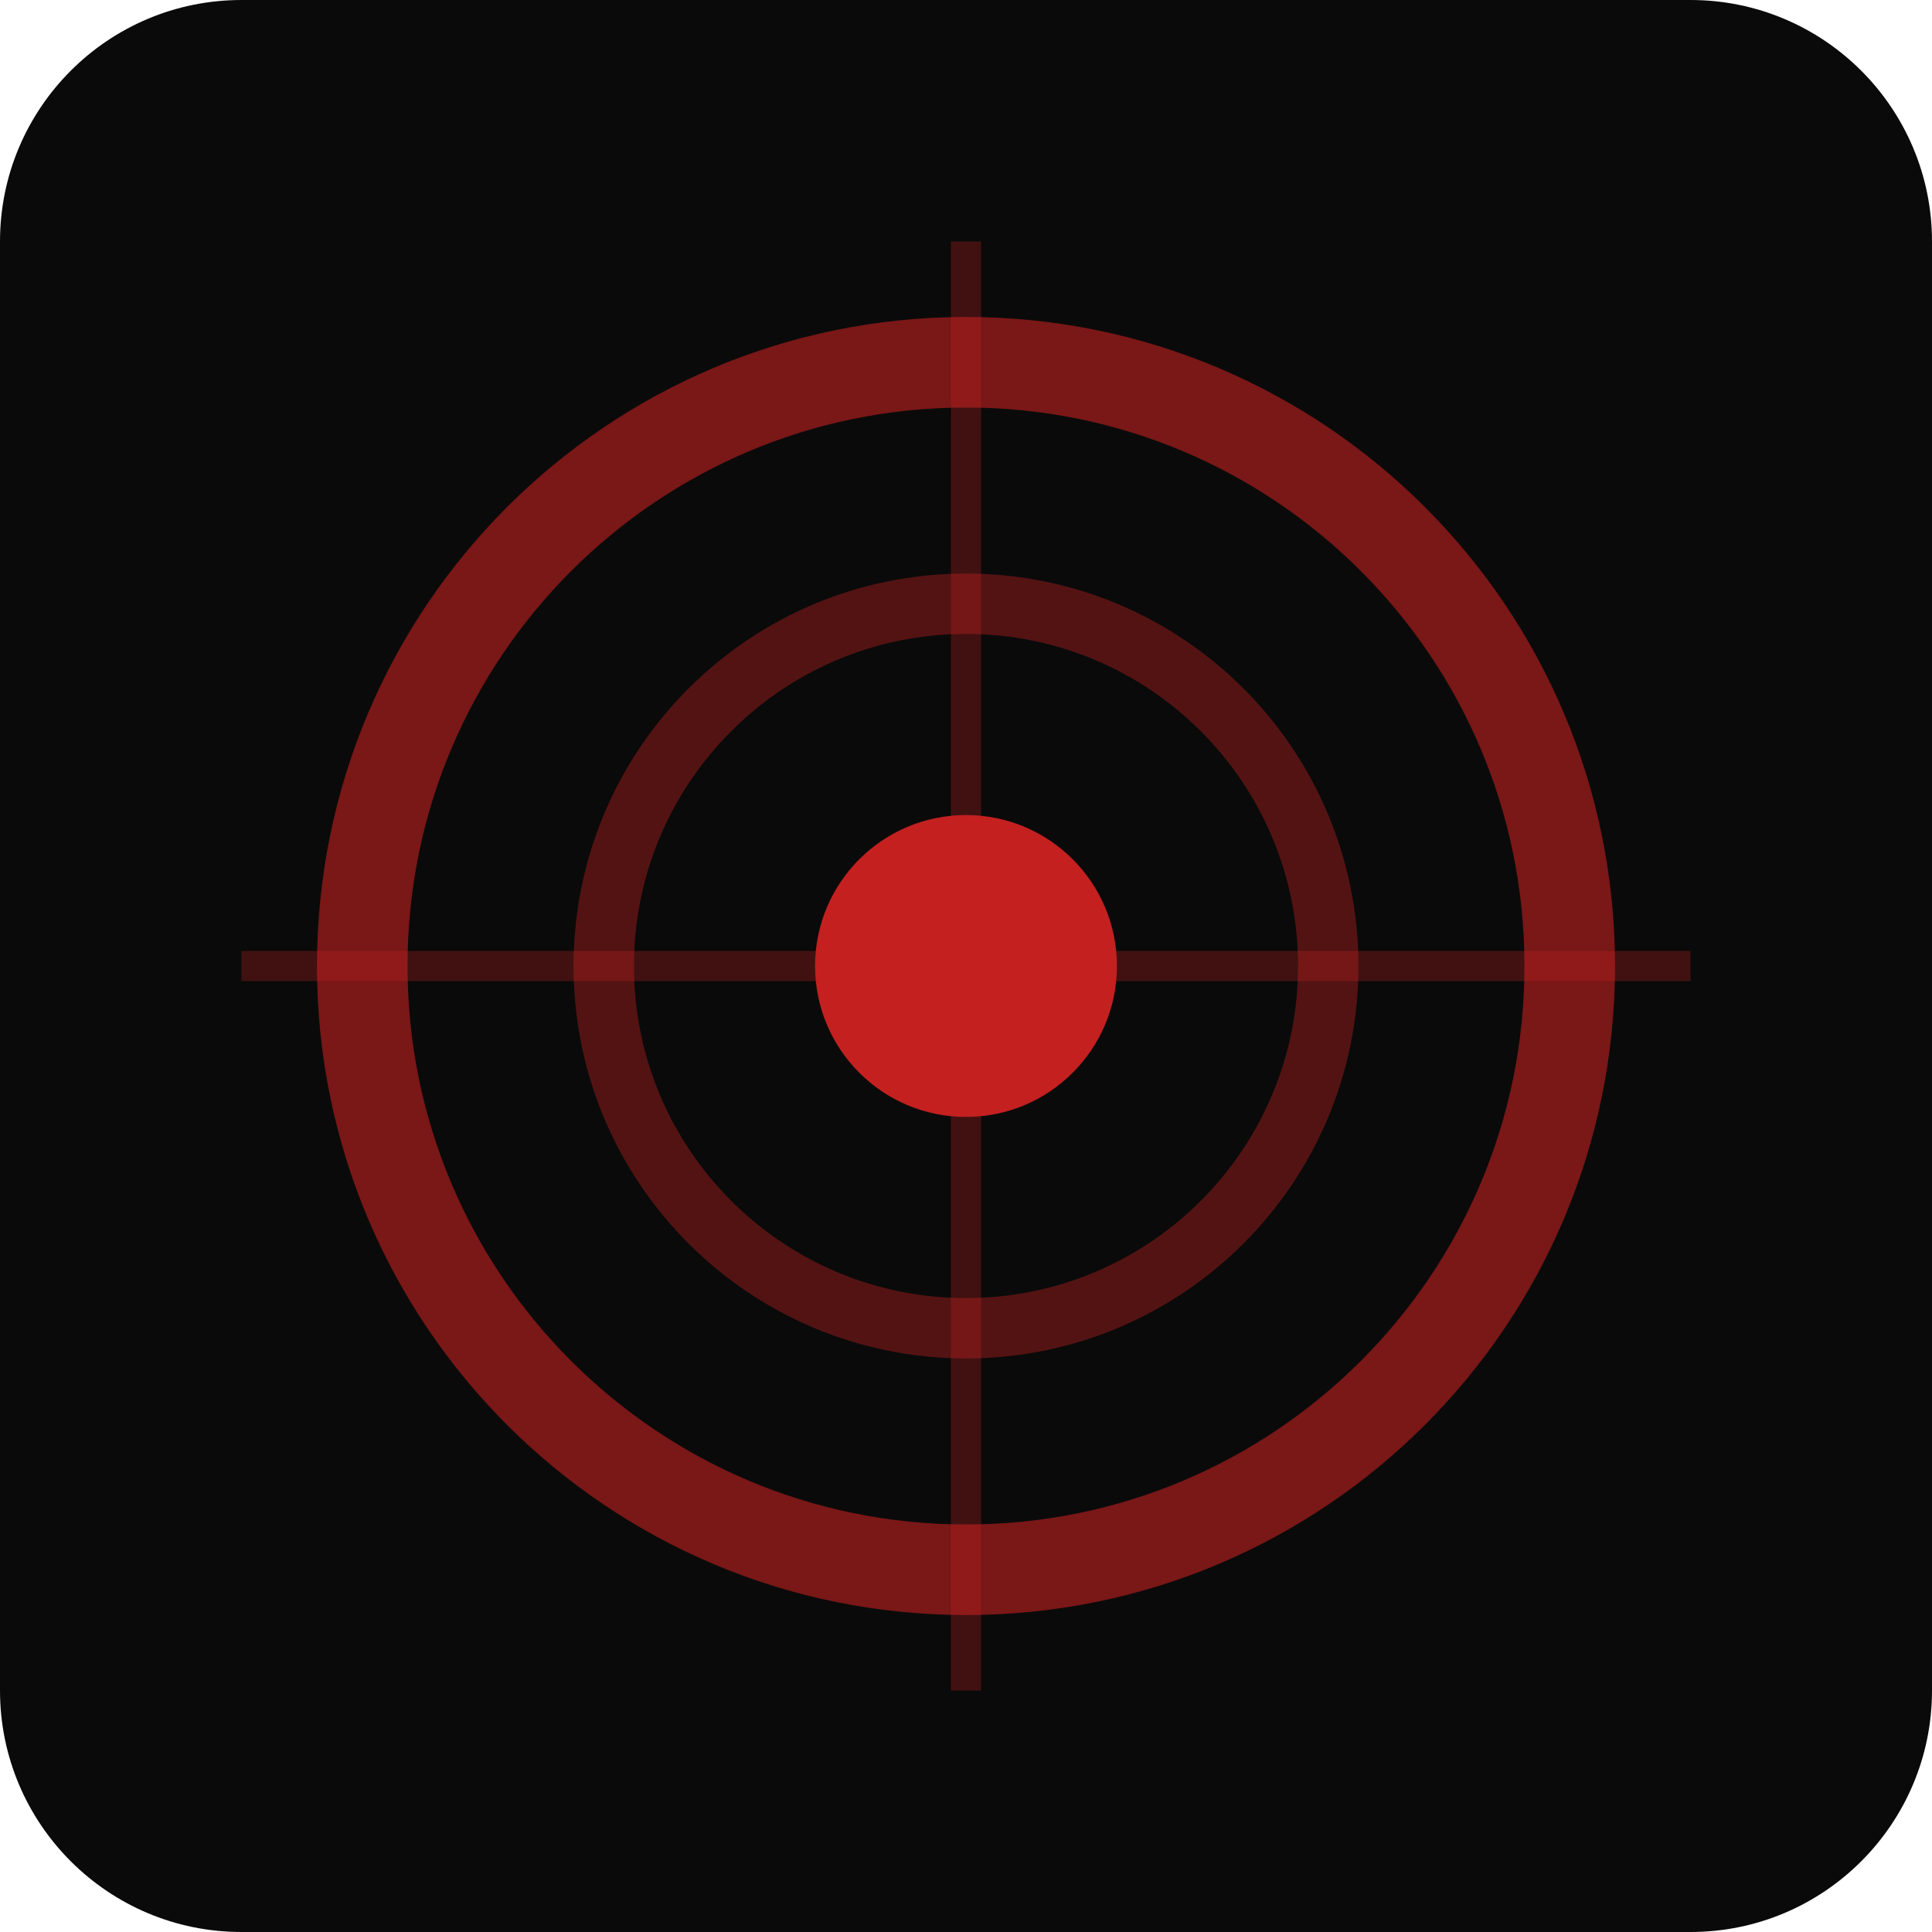
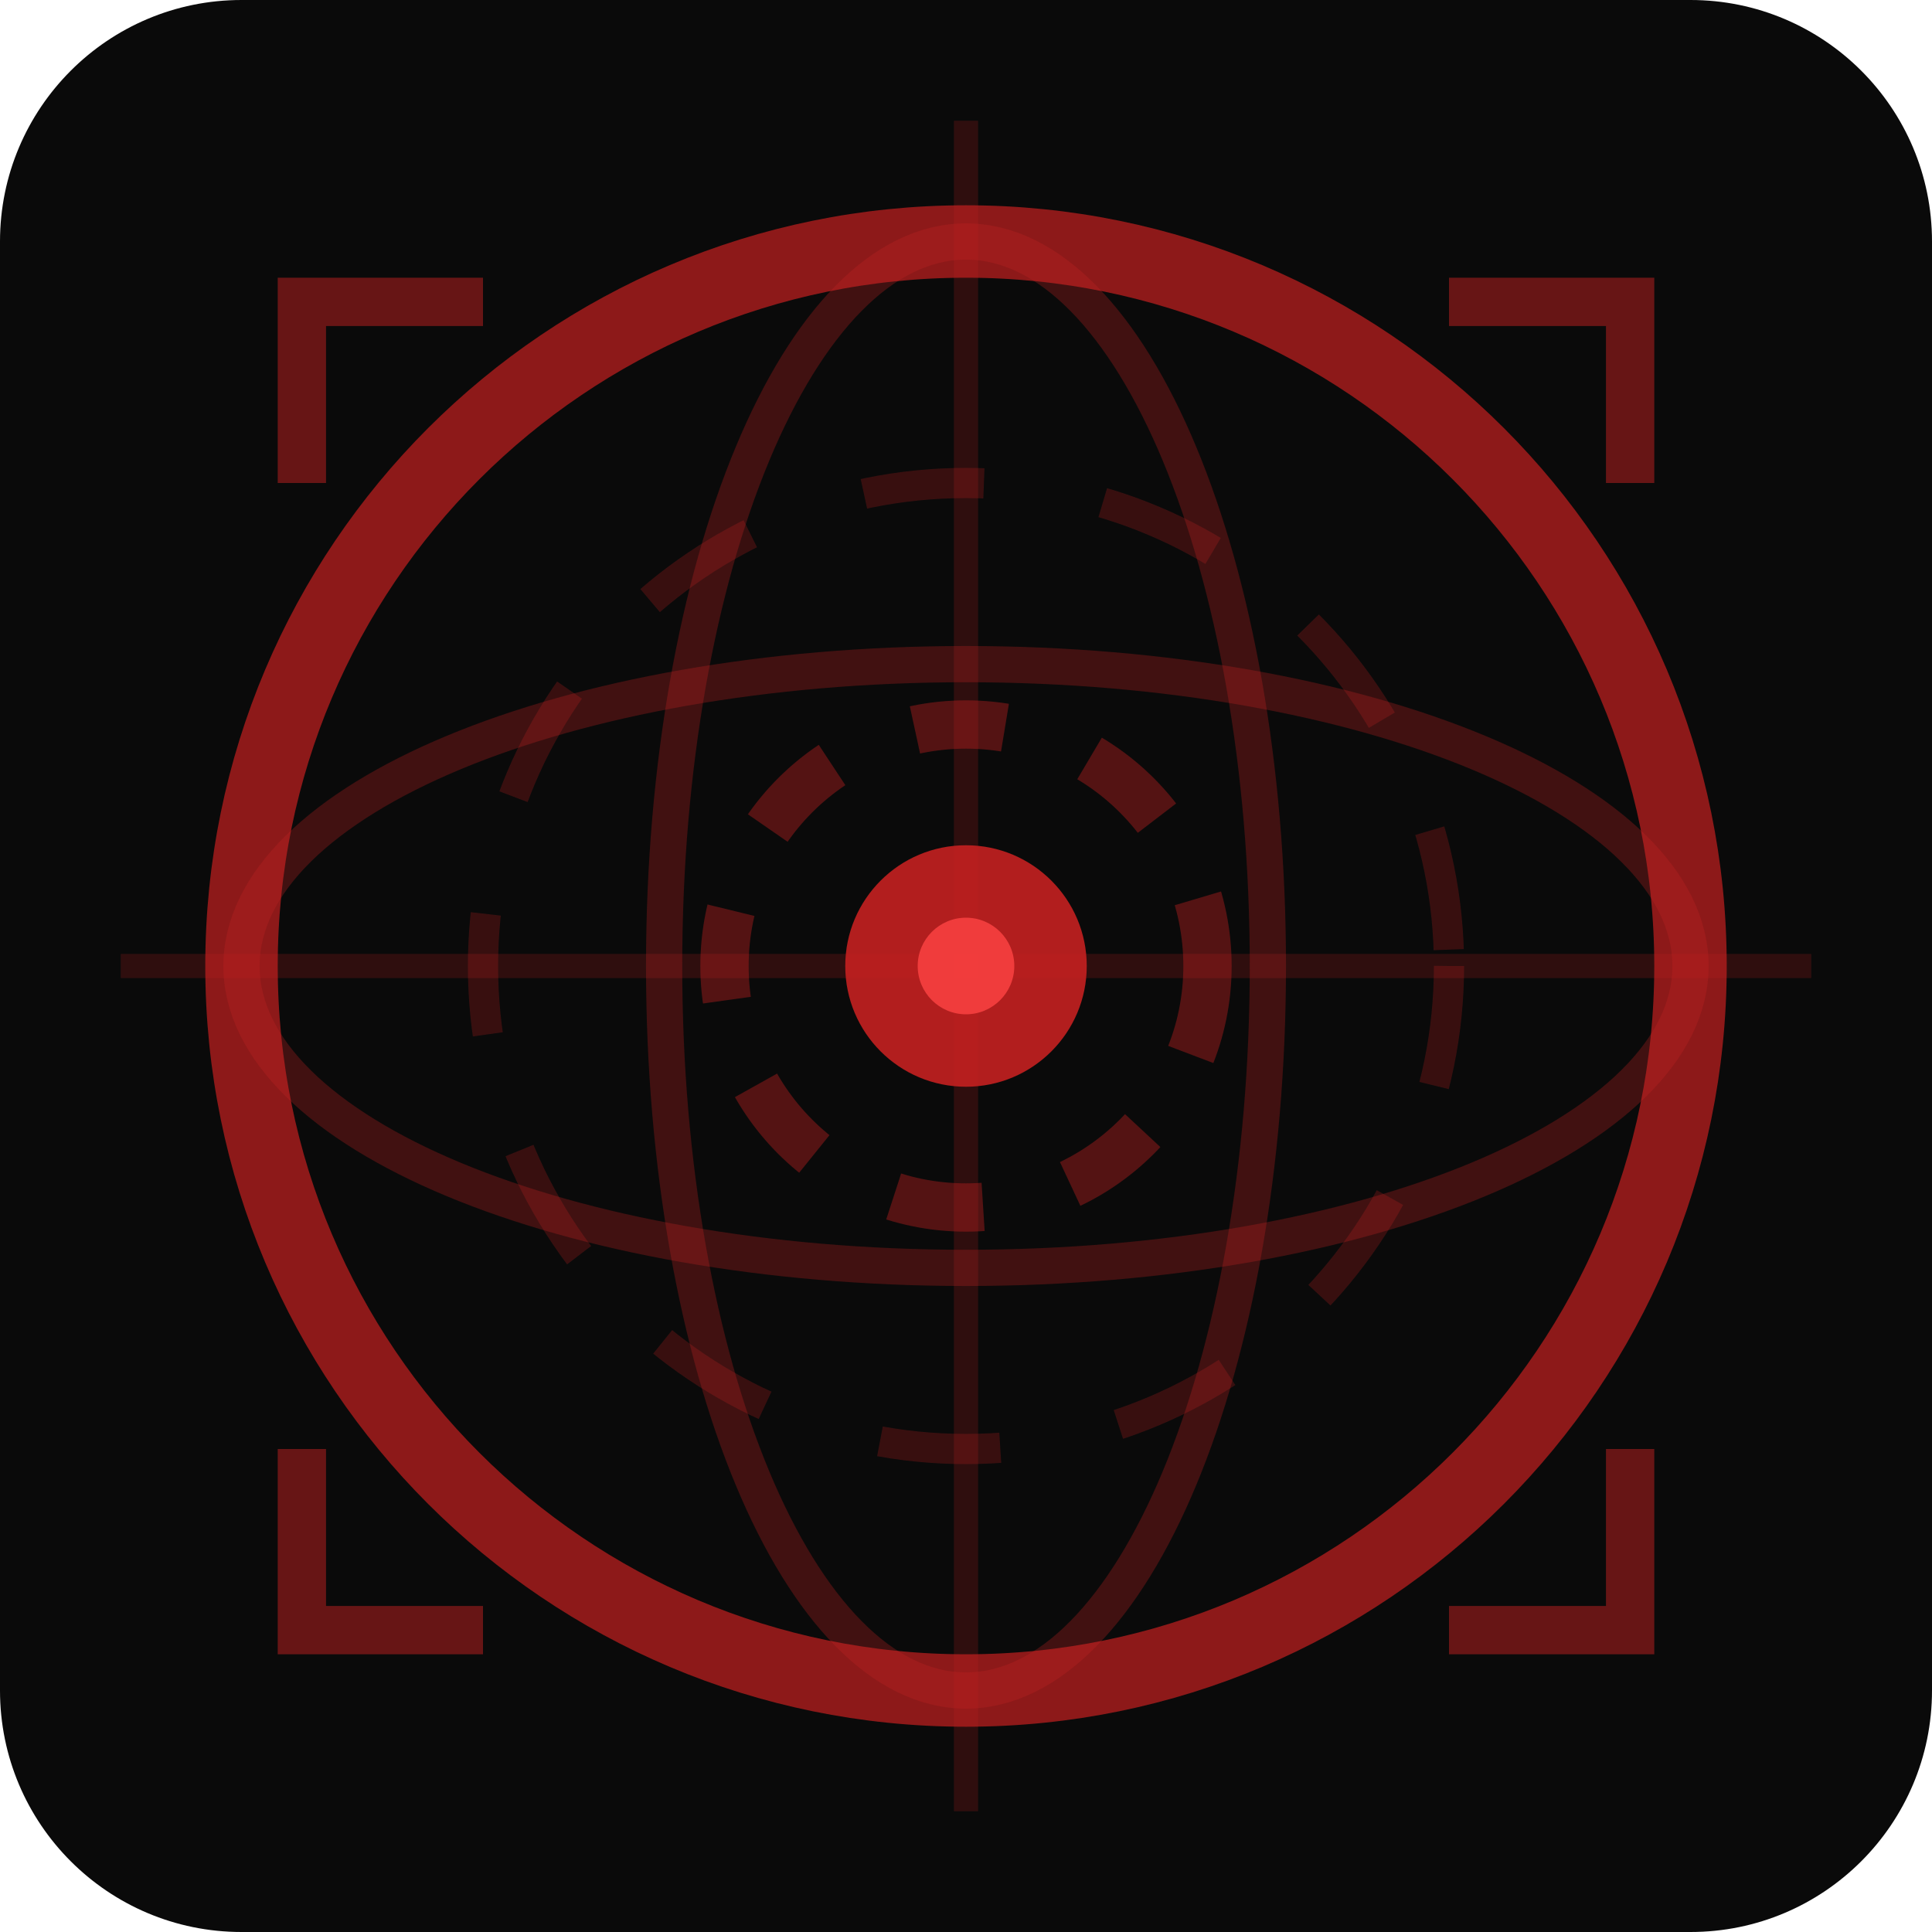
<svg xmlns="http://www.w3.org/2000/svg" viewBox="0 0 32 32">
  <rect width="32" height="32" rx="4" fill="#0a0a0a" />
-   <circle cx="16" cy="16" r="10" fill="none" stroke="#c42020" stroke-width="1.5" opacity="0.6" />
-   <circle cx="16" cy="16" r="6" fill="none" stroke="#c42020" stroke-width="1" opacity="0.4" />
-   <circle cx="16" cy="16" r="2.5" fill="#c42020" />
-   <line x1="16" y1="4" x2="16" y2="28" stroke="#c42020" stroke-width="0.5" opacity="0.3" />
-   <line x1="4" y1="16" x2="28" y2="16" stroke="#c42020" stroke-width="0.5" opacity="0.3" />
+   <circle cx="16" cy="16" r="12" fill="none" stroke="#c42020" stroke-width="1.2" opacity="0.7" />
+   <ellipse cx="16" cy="16" rx="12" ry="5" fill="none" stroke="#c42020" stroke-width="0.6" opacity="0.3" />
+   <ellipse cx="16" cy="16" rx="5" ry="12" fill="none" stroke="#c42020" stroke-width="0.6" opacity="0.3" />
+   <line x1="16" y1="2" x2="16" y2="30" stroke="#c42020" stroke-width="0.4" opacity="0.2" />
+   <line x1="2" y1="16" x2="30" y2="16" stroke="#c42020" stroke-width="0.4" opacity="0.2" />
+   <circle cx="16" cy="16" r="4" fill="none" stroke="#c42020" stroke-width="0.8" opacity="0.4" stroke-dasharray="1.5 1.5" />
+   <circle cx="16" cy="16" r="8" fill="none" stroke="#c42020" stroke-width="0.5" opacity="0.25" stroke-dasharray="2 2" />
+   <circle cx="16" cy="16" r="2" fill="#c42020" opacity="0.9" />
+   <circle cx="16" cy="16" r="0.8" fill="#ff4444" opacity="0.8" />
+   <path d="M5,8 L5,5 L8,5" fill="none" stroke="#c42020" stroke-width="0.8" opacity="0.5" />
+   <path d="M24,5 L27,5 L27,8" fill="none" stroke="#c42020" stroke-width="0.8" opacity="0.5" />
+   <path d="M5,24 L5,27 L8,27" fill="none" stroke="#c42020" stroke-width="0.8" opacity="0.5" />
+   <path d="M24,27 L27,27 L27,24" fill="none" stroke="#c42020" stroke-width="0.8" opacity="0.5" />
</svg>
